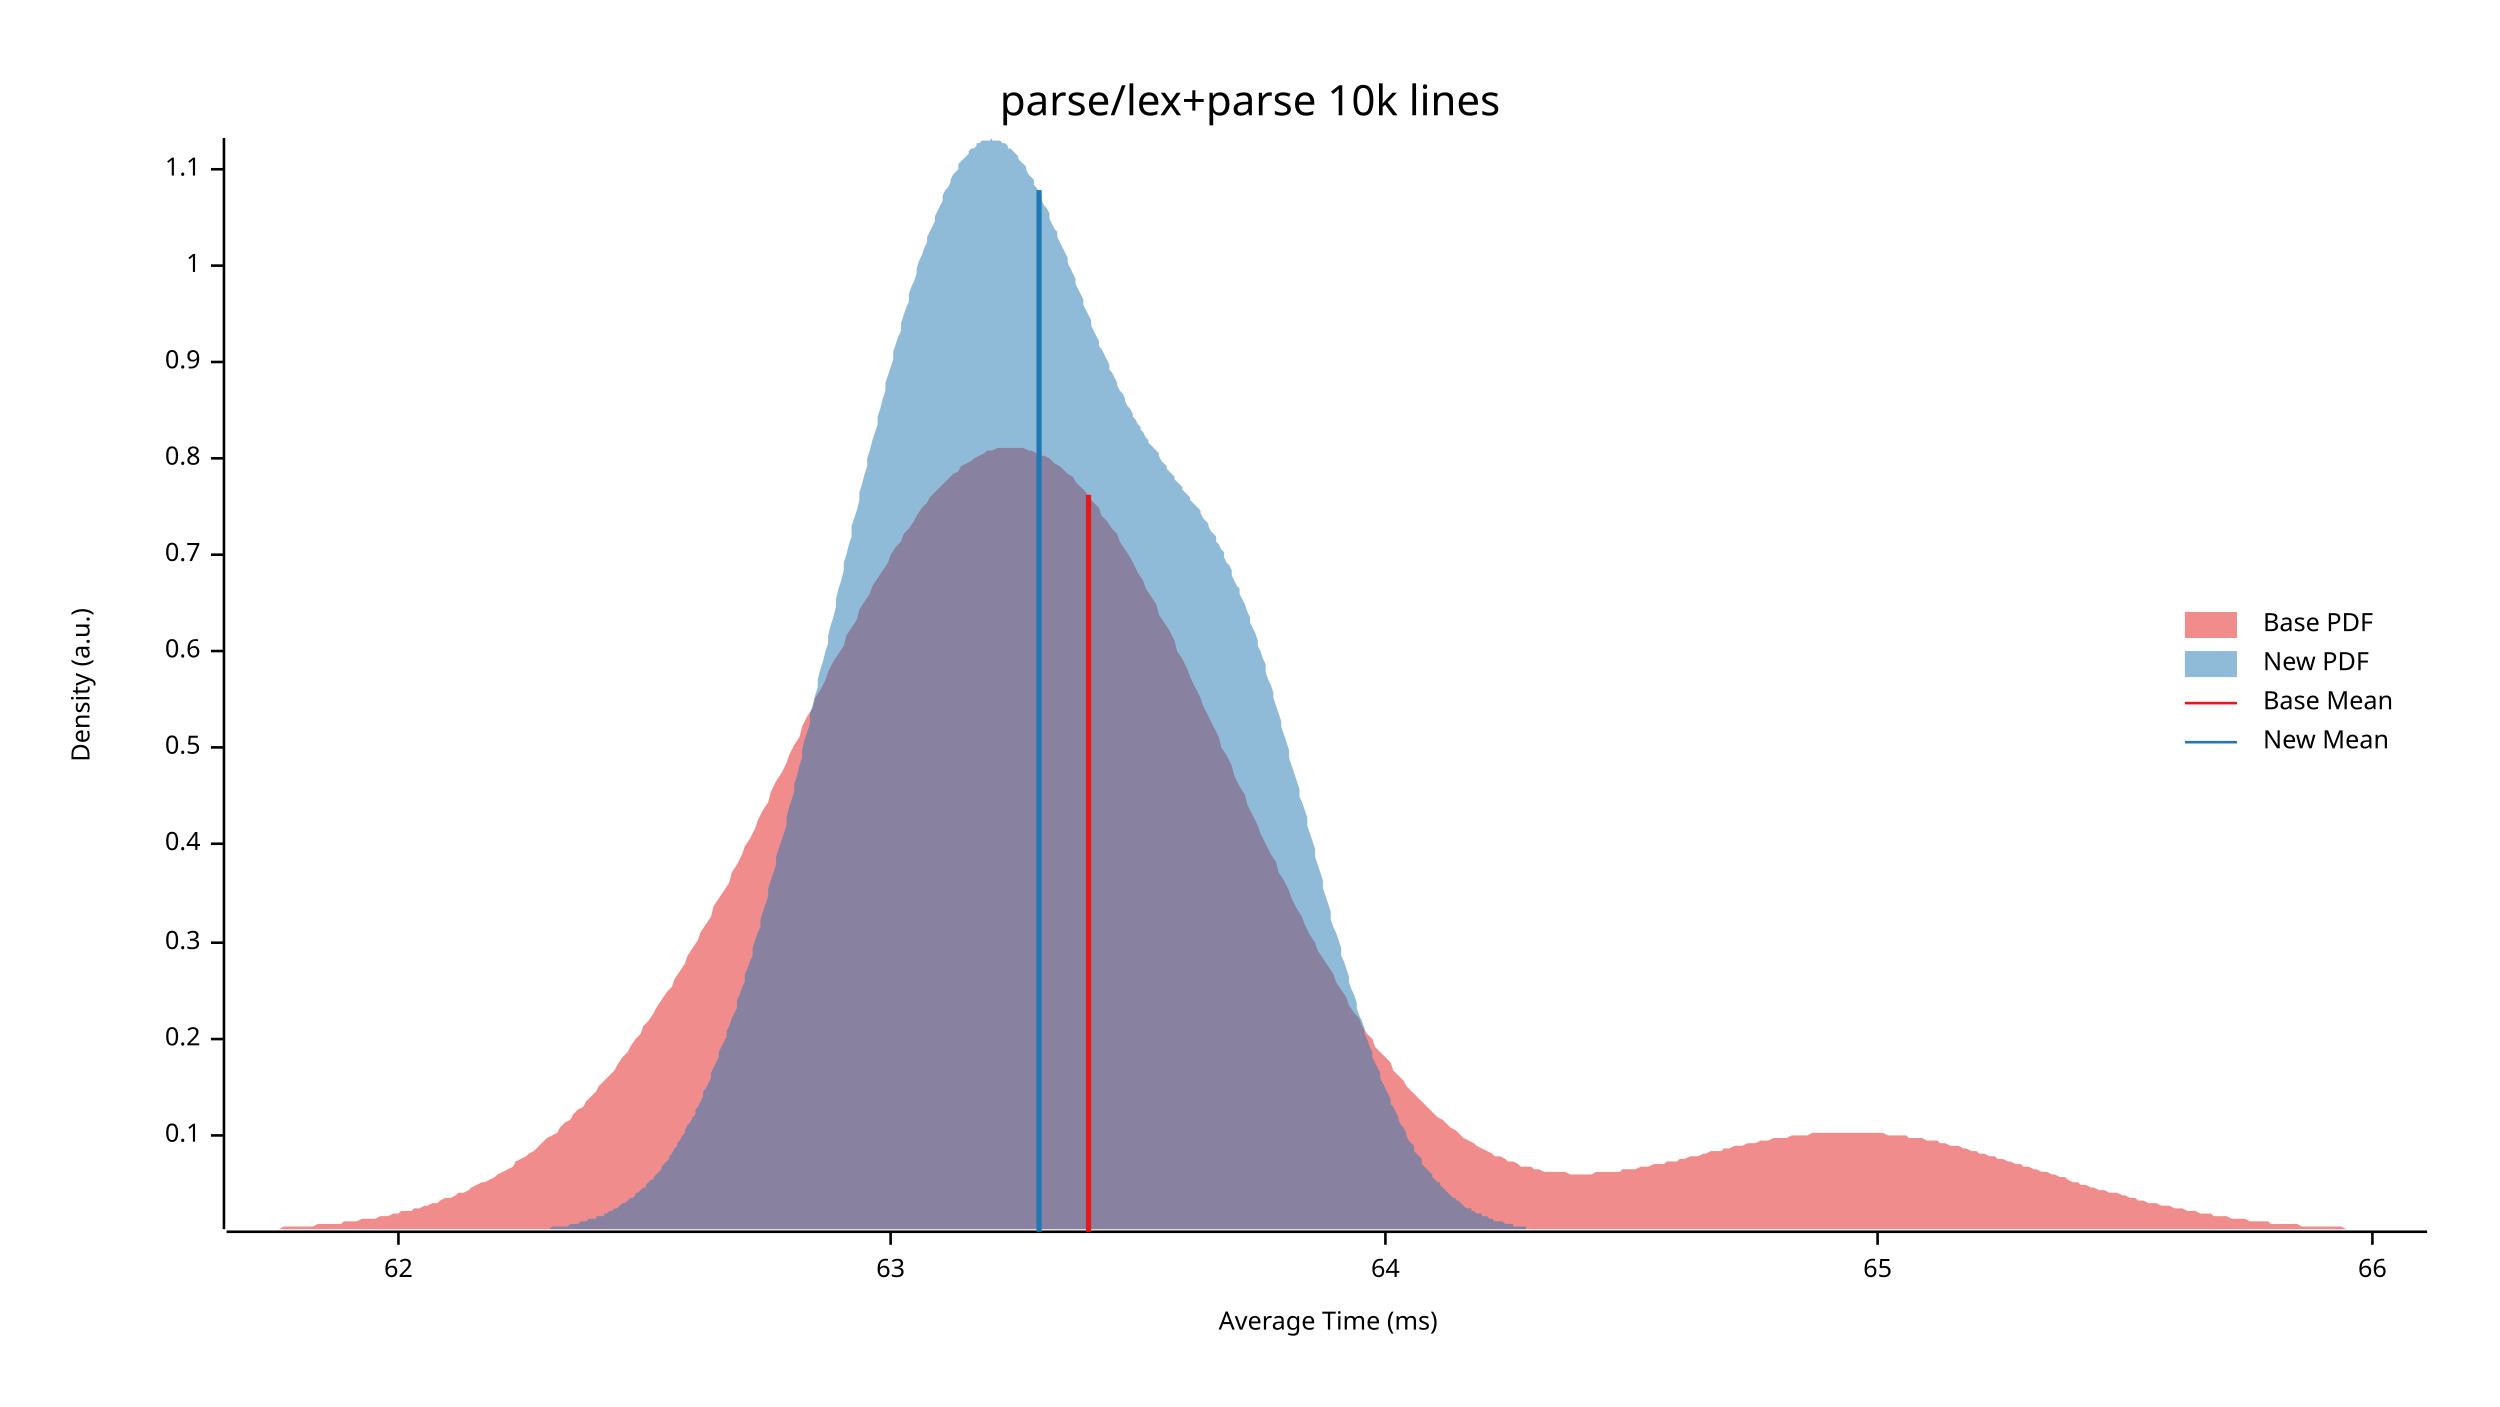
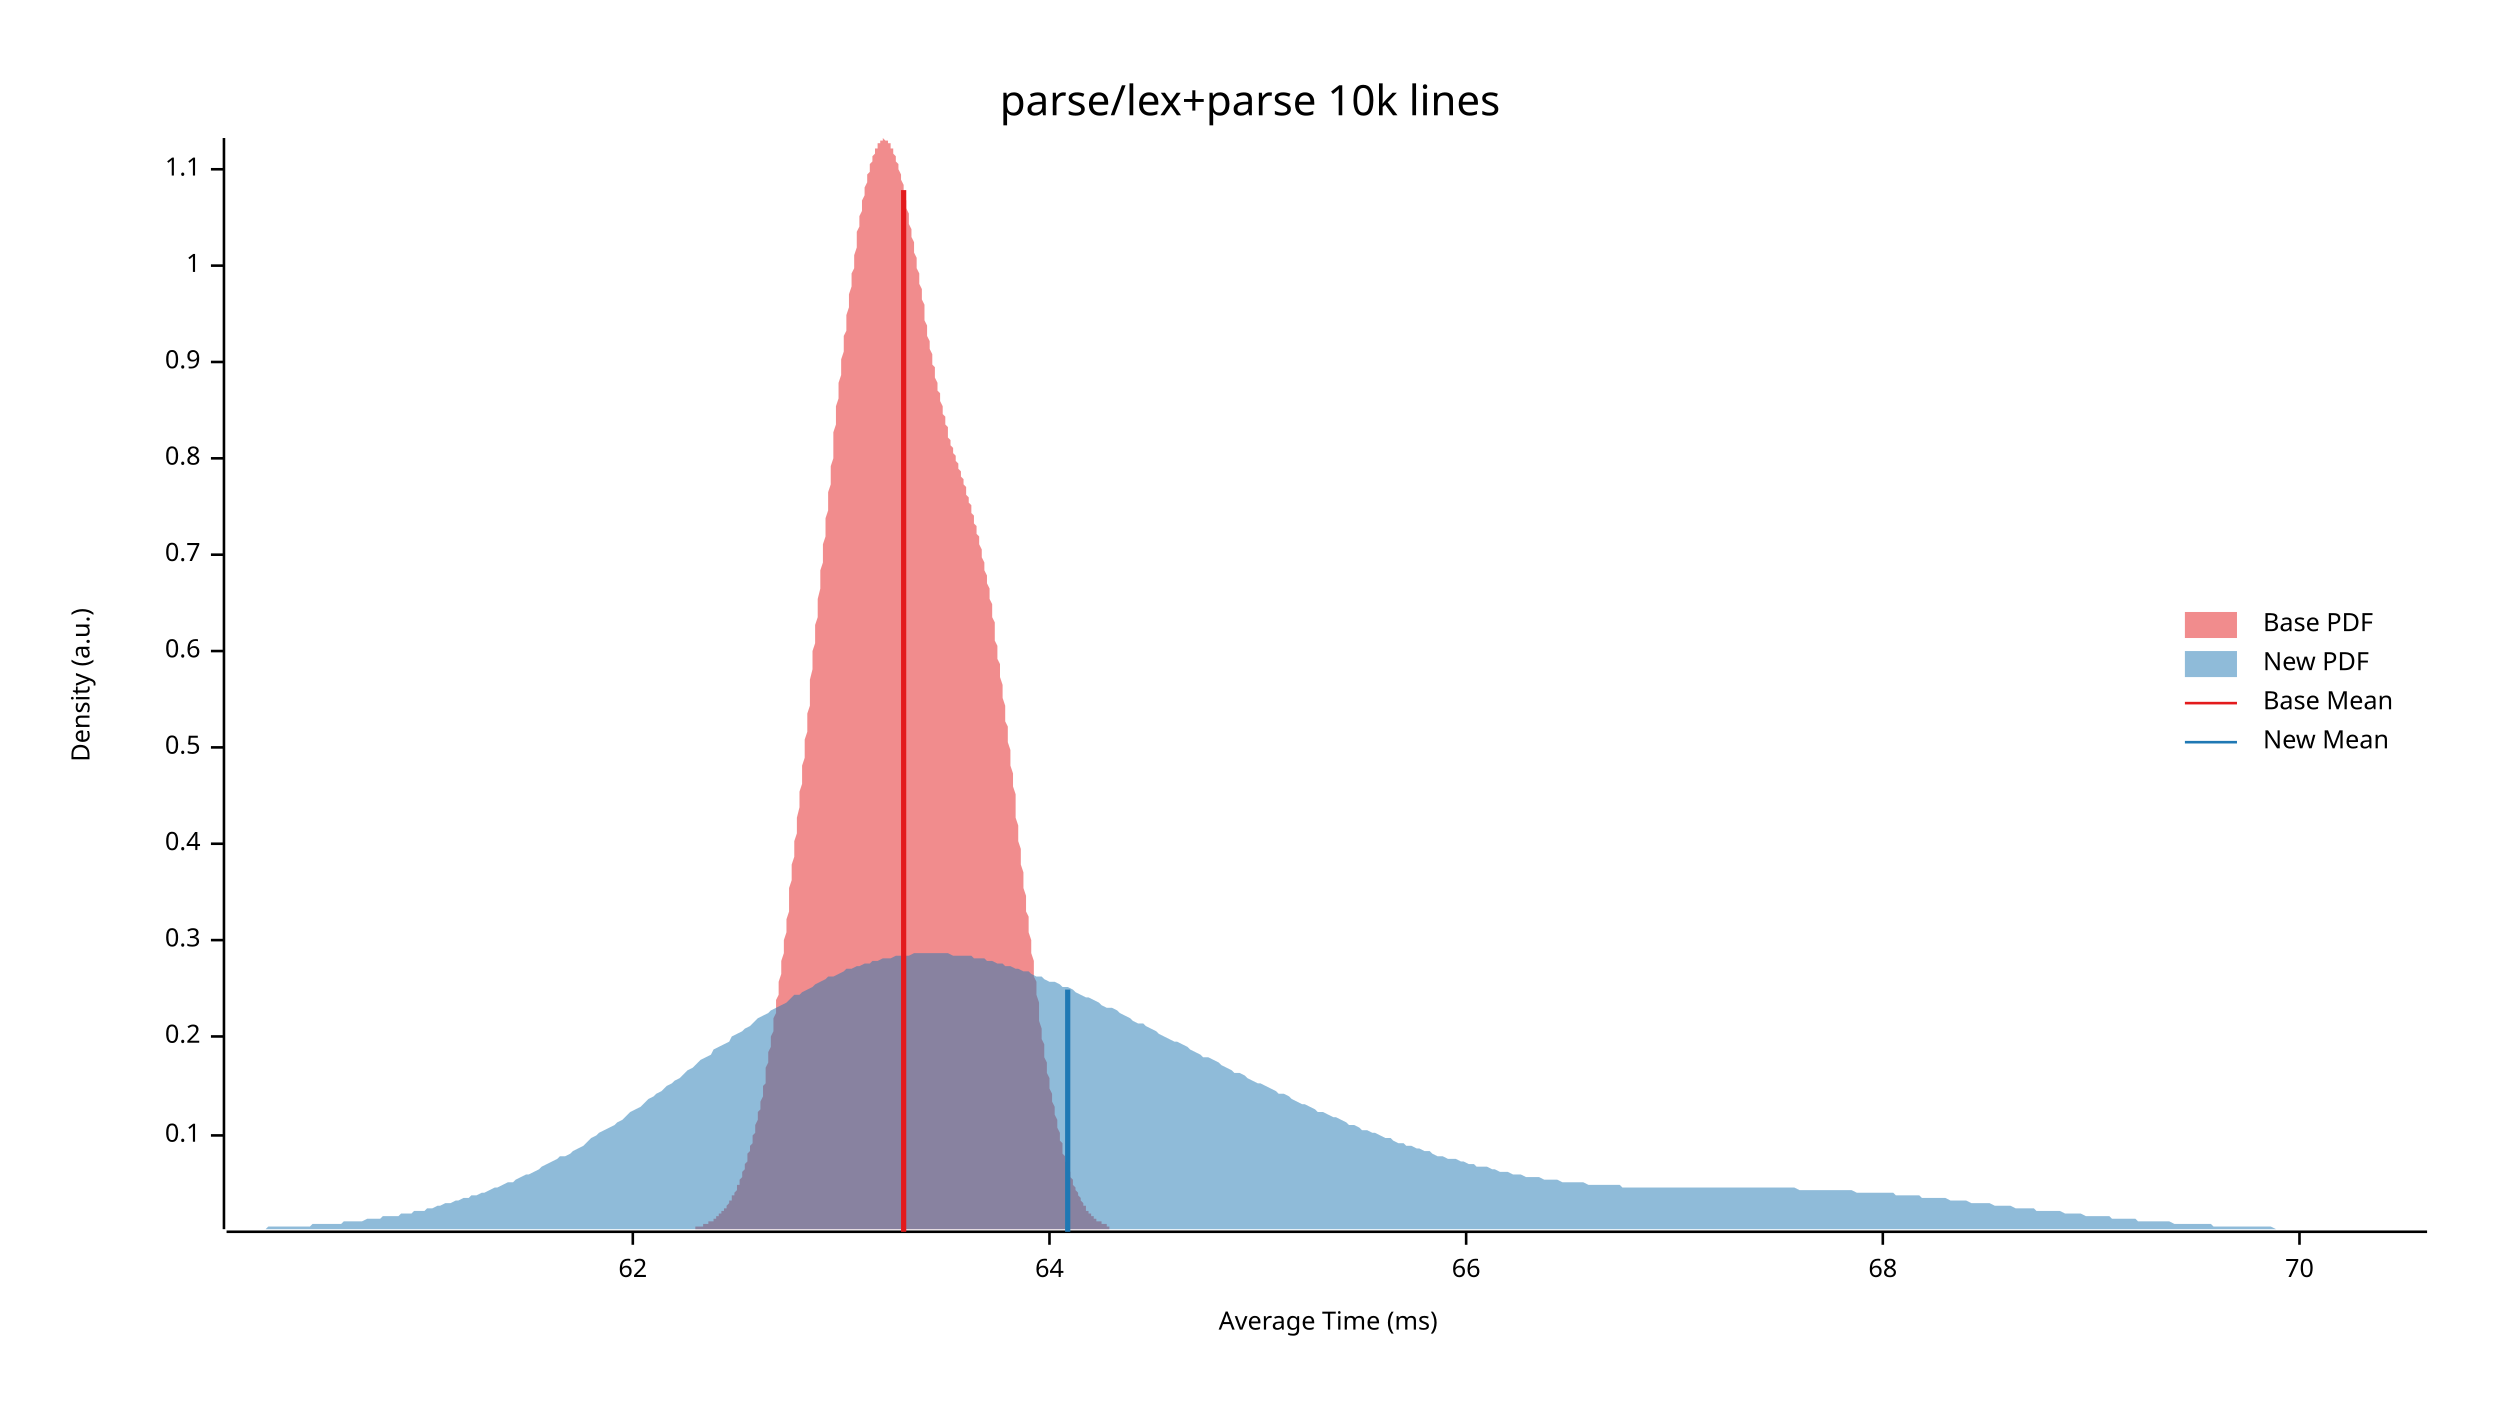
<svg xmlns="http://www.w3.org/2000/svg" width="960" height="540" viewBox="0 0 960 540">
  <text x="480" y="32" dy="0.76em" text-anchor="middle" font-family="sans-serif" font-size="16.129" opacity="1" fill="#000000">
parse/lex+parse 10k lines
</text>
  <text x="27" y="263" dy="0.76em" text-anchor="middle" font-family="sans-serif" font-size="9.677" opacity="1" fill="#000000" transform="rotate(270, 27, 263)">
Density (a.u.)
</text>
  <text x="510" y="513" dy="-0.5ex" text-anchor="middle" font-family="sans-serif" font-size="9.677" opacity="1" fill="#000000">
Average Time (ms)
</text>
  <polyline fill="none" opacity="1" stroke="#000000" stroke-width="1" points="86,53 86,472 " />
  <text x="77" y="436" dy="0.5ex" text-anchor="end" font-family="sans-serif" font-size="9.677" opacity="1" fill="#000000">
0.1
</text>
  <polyline fill="none" opacity="1" stroke="#000000" stroke-width="1" points="81,436 86,436 " />
-   <text x="77" y="399" dy="0.5ex" text-anchor="end" font-family="sans-serif" font-size="9.677" opacity="1" fill="#000000">
+   <text x="77" y="398" dy="0.5ex" text-anchor="end" font-family="sans-serif" font-size="9.677" opacity="1" fill="#000000">
0.2
</text>
-   <polyline fill="none" opacity="1" stroke="#000000" stroke-width="1" points="81,399 86,399 " />
-   <text x="77" y="362" dy="0.5ex" text-anchor="end" font-family="sans-serif" font-size="9.677" opacity="1" fill="#000000">
+   <polyline fill="none" opacity="1" stroke="#000000" stroke-width="1" points="81,398 86,398 " />
+   <text x="77" y="361" dy="0.5ex" text-anchor="end" font-family="sans-serif" font-size="9.677" opacity="1" fill="#000000">
0.3
</text>
-   <polyline fill="none" opacity="1" stroke="#000000" stroke-width="1" points="81,362 86,362 " />
+   <polyline fill="none" opacity="1" stroke="#000000" stroke-width="1" points="81,361 86,361 " />
  <text x="77" y="324" dy="0.5ex" text-anchor="end" font-family="sans-serif" font-size="9.677" opacity="1" fill="#000000">
0.4
</text>
  <polyline fill="none" opacity="1" stroke="#000000" stroke-width="1" points="81,324 86,324 " />
  <text x="77" y="287" dy="0.5ex" text-anchor="end" font-family="sans-serif" font-size="9.677" opacity="1" fill="#000000">
0.5
</text>
  <polyline fill="none" opacity="1" stroke="#000000" stroke-width="1" points="81,287 86,287 " />
  <text x="77" y="250" dy="0.5ex" text-anchor="end" font-family="sans-serif" font-size="9.677" opacity="1" fill="#000000">
0.6
</text>
  <polyline fill="none" opacity="1" stroke="#000000" stroke-width="1" points="81,250 86,250 " />
  <text x="77" y="213" dy="0.5ex" text-anchor="end" font-family="sans-serif" font-size="9.677" opacity="1" fill="#000000">
0.7
</text>
  <polyline fill="none" opacity="1" stroke="#000000" stroke-width="1" points="81,213 86,213 " />
  <text x="77" y="176" dy="0.5ex" text-anchor="end" font-family="sans-serif" font-size="9.677" opacity="1" fill="#000000">
0.8
</text>
  <polyline fill="none" opacity="1" stroke="#000000" stroke-width="1" points="81,176 86,176 " />
  <text x="77" y="139" dy="0.5ex" text-anchor="end" font-family="sans-serif" font-size="9.677" opacity="1" fill="#000000">
0.9
</text>
  <polyline fill="none" opacity="1" stroke="#000000" stroke-width="1" points="81,139 86,139 " />
  <text x="77" y="102" dy="0.5ex" text-anchor="end" font-family="sans-serif" font-size="9.677" opacity="1" fill="#000000">
1
</text>
  <polyline fill="none" opacity="1" stroke="#000000" stroke-width="1" points="81,102 86,102 " />
  <text x="77" y="65" dy="0.5ex" text-anchor="end" font-family="sans-serif" font-size="9.677" opacity="1" fill="#000000">
1.1
</text>
  <polyline fill="none" opacity="1" stroke="#000000" stroke-width="1" points="81,65 86,65 " />
  <polyline fill="none" opacity="1" stroke="#000000" stroke-width="1" points="87,473 932,473 " />
-   <text x="153" y="483" dy="0.76em" text-anchor="middle" font-family="sans-serif" font-size="9.677" opacity="1" fill="#000000">
+   <text x="243" y="483" dy="0.76em" text-anchor="middle" font-family="sans-serif" font-size="9.677" opacity="1" fill="#000000">
62
</text>
-   <polyline fill="none" opacity="1" stroke="#000000" stroke-width="1" points="153,473 153,478 " />
-   <text x="342" y="483" dy="0.76em" text-anchor="middle" font-family="sans-serif" font-size="9.677" opacity="1" fill="#000000">
- 63
- </text>
-   <polyline fill="none" opacity="1" stroke="#000000" stroke-width="1" points="342,473 342,478 " />
-   <text x="532" y="483" dy="0.76em" text-anchor="middle" font-family="sans-serif" font-size="9.677" opacity="1" fill="#000000">
+   <polyline fill="none" opacity="1" stroke="#000000" stroke-width="1" points="243,473 243,478 " />
+   <text x="403" y="483" dy="0.76em" text-anchor="middle" font-family="sans-serif" font-size="9.677" opacity="1" fill="#000000">
64
</text>
-   <polyline fill="none" opacity="1" stroke="#000000" stroke-width="1" points="532,473 532,478 " />
-   <text x="721" y="483" dy="0.76em" text-anchor="middle" font-family="sans-serif" font-size="9.677" opacity="1" fill="#000000">
- 65
- </text>
-   <polyline fill="none" opacity="1" stroke="#000000" stroke-width="1" points="721,473 721,478 " />
-   <text x="911" y="483" dy="0.76em" text-anchor="middle" font-family="sans-serif" font-size="9.677" opacity="1" fill="#000000">
+   <polyline fill="none" opacity="1" stroke="#000000" stroke-width="1" points="403,473 403,478 " />
+   <text x="563" y="483" dy="0.76em" text-anchor="middle" font-family="sans-serif" font-size="9.677" opacity="1" fill="#000000">
66
</text>
-   <polyline fill="none" opacity="1" stroke="#000000" stroke-width="1" points="911,473 911,478 " />
-   <polygon opacity="0.5" fill="#E31A1C" points="87,472 88,472 90,472 92,472 93,472 95,472 97,472 98,472 100,472 102,472 103,472 105,472 107,472 109,471 110,471 112,471 114,471 115,471 117,471 119,471 120,471 122,470 124,470 125,470 127,470 129,470 131,470 132,469 134,469 136,469 137,469 139,468 141,468 142,468 144,468 146,467 147,467 149,467 151,466 153,466 154,465 156,465 158,465 159,464 161,464 163,463 164,463 166,462 168,462 169,461 171,460 173,460 175,459 176,458 178,458 180,457 181,456 183,455 185,454 186,454 188,453 190,452 191,451 193,450 195,449 197,448 198,446 200,445 202,444 203,443 205,442 207,440 208,439 210,437 212,436 214,435 215,433 217,431 219,430 220,428 222,426 224,425 225,423 227,421 229,419 230,417 232,415 234,413 236,411 237,409 239,406 241,404 242,402 244,399 246,397 247,394 249,392 251,389 252,387 254,384 256,381 258,379 259,376 261,373 263,370 264,367 266,364 268,361 269,358 271,355 273,352 274,348 276,345 278,342 280,339 281,335 283,332 285,328 286,325 288,322 290,318 291,315 293,311 295,308 296,304 298,300 300,297 302,293 303,290 305,286 307,283 308,279 310,275 312,272 313,268 315,265 317,261 318,258 320,254 322,251 324,248 325,244 327,241 329,238 330,234 332,231 334,228 335,225 337,222 339,219 341,216 342,213 344,210 346,208 347,205 349,203 351,200 352,198 354,195 356,193 357,191 359,189 361,187 363,185 364,184 366,182 368,181 369,179 371,178 373,177 374,176 376,175 378,174 379,173 381,173 383,172 385,172 386,172 388,172 390,172 391,172 393,172 395,173 396,173 398,174 400,175 401,175 403,176 405,178 407,179 408,180 410,182 412,183 413,185 415,187 417,189 418,191 420,193 422,195 423,198 425,200 427,203 429,205 430,208 432,211 434,214 435,216 437,220 439,223 440,226 442,229 444,232 445,236 447,239 449,242 451,246 452,250 454,253 456,257 457,260 459,264 461,268 462,271 464,275 466,279 468,283 469,287 471,290 473,294 474,298 476,302 478,305 479,309 481,313 483,317 484,320 486,324 488,328 490,331 491,335 493,338 495,342 496,345 498,349 500,352 501,355 503,359 505,362 506,365 508,368 510,371 512,374 513,377 515,380 517,383 518,386 520,389 522,391 523,394 525,397 527,399 528,402 530,404 532,406 534,408 535,411 537,413 539,415 540,417 542,419 544,421 545,422 547,424 549,426 550,427 552,429 554,430 556,432 557,433 559,434 561,436 562,437 564,438 566,439 567,440 569,441 571,442 573,443 574,444 576,444 578,445 579,446 581,446 583,447 584,448 586,448 588,448 589,449 591,449 593,450 595,450 596,450 598,450 600,450 601,450 603,451 605,451 606,451 608,451 610,451 611,451 613,450 615,450 617,450 618,450 620,450 622,450 623,449 625,449 627,449 628,449 630,448 632,448 633,448 635,447 637,447 639,447 640,446 642,446 644,446 645,445 647,445 649,444 650,444 652,444 654,443 655,443 657,442 659,442 661,442 662,441 664,441 666,440 667,440 669,440 671,439 672,439 674,439 676,438 677,438 679,438 681,437 683,437 684,437 686,437 688,436 689,436 691,436 693,436 694,436 696,435 698,435 700,435 701,435 703,435 705,435 706,435 708,435 710,435 711,435 713,435 715,435 716,435 718,435 720,435 722,435 723,435 725,436 727,436 728,436 730,436 732,436 733,437 735,437 737,437 738,437 740,438 742,438 744,438 745,439 747,439 749,440 750,440 752,440 754,441 755,441 757,442 759,442 760,443 762,443 764,444 766,444 767,445 769,445 771,446 772,446 774,447 776,447 777,448 779,448 781,449 782,449 784,450 786,450 788,451 789,451 791,452 793,452 794,453 796,454 798,454 799,455 801,455 803,456 804,456 806,457 808,457 810,458 811,458 813,458 815,459 816,459 818,460 820,460 821,461 823,461 825,462 827,462 828,462 830,463 832,463 833,463 835,464 837,464 838,464 840,465 842,465 843,465 845,466 847,466 849,466 850,467 852,467 854,467 855,467 857,468 859,468 860,468 862,468 864,469 865,469 867,469 869,469 871,469 872,470 874,470 876,470 877,470 879,470 881,470 882,470 884,471 886,471 887,471 889,471 891,471 893,471 894,471 896,471 898,471 899,471 901,472 903,472 904,472 906,472 908,472 909,472 911,472 913,472 915,472 916,472 918,472 920,472 921,472 923,472 925,472 926,472 928,472 930,472 932,472 932,472 87,472 " />
-   <polygon opacity="0.5" fill="#1F78B4" points="206,472 207,472 208,472 209,472 209,472 210,472 211,472 212,471 213,471 213,471 214,471 215,471 216,471 216,471 217,471 218,471 219,470 219,470 220,470 221,470 222,470 222,470 223,469 224,469 225,469 225,469 226,468 227,468 228,468 229,468 229,467 230,467 231,467 232,467 232,466 233,466 234,465 235,465 235,465 236,464 237,464 238,463 238,463 239,462 240,462 241,461 241,461 242,460 243,460 244,459 244,458 245,458 246,457 247,456 248,456 248,455 249,454 250,453 251,453 251,452 252,451 253,450 254,449 254,448 255,447 256,446 257,445 257,444 258,443 259,441 260,440 260,439 261,438 262,436 263,435 263,434 264,432 265,431 266,429 267,428 267,426 268,425 269,423 270,421 270,419 271,418 272,416 273,414 273,412 274,410 275,408 276,406 276,404 277,402 278,400 279,398 279,396 280,394 281,391 282,389 283,387 283,384 284,382 285,379 286,377 286,374 287,372 288,369 289,367 289,364 290,361 291,358 292,356 292,353 293,350 294,347 295,344 295,341 296,338 297,335 298,332 298,329 299,326 300,323 301,320 302,317 302,314 303,310 304,307 305,304 305,301 306,298 307,294 308,291 308,288 309,284 310,281 311,278 311,274 312,271 313,267 314,264 314,261 315,257 316,254 317,250 318,247 318,244 319,240 320,237 321,233 321,230 322,226 323,223 324,219 324,216 325,213 326,209 327,206 327,202 328,199 329,196 330,192 330,189 331,186 332,182 333,179 333,176 334,173 335,169 336,166 337,163 337,160 338,157 339,153 340,150 340,147 341,144 342,141 343,138 343,135 344,132 345,129 346,127 346,124 347,121 348,118 349,116 349,113 350,110 351,108 352,105 352,103 353,100 354,98 355,95 356,93 356,91 357,89 358,87 359,85 359,83 360,81 361,79 362,77 362,75 363,73 364,72 365,70 365,69 366,67 367,66 368,65 368,63 369,62 370,61 371,60 372,59 372,58 373,57 374,57 375,56 375,55 376,55 377,54 378,54 378,54 379,54 380,54 381,53 381,54 382,54 383,54 384,54 384,54 385,55 386,55 387,56 387,57 388,57 389,58 390,59 391,60 391,61 392,62 393,63 394,64 394,65 395,67 396,68 397,69 397,71 398,72 399,74 400,75 400,77 401,79 402,80 403,82 403,84 404,86 405,88 406,89 406,91 407,93 408,95 409,97 410,99 410,101 411,103 412,105 413,107 413,109 414,111 415,113 416,115 416,117 417,119 418,121 419,123 419,125 420,127 421,129 422,131 422,133 423,134 424,136 425,138 426,140 426,142 427,143 428,145 429,147 429,148 430,150 431,151 432,153 432,154 433,156 434,157 435,159 435,160 436,161 437,163 438,164 438,165 439,166 440,168 441,169 441,170 442,171 443,172 444,173 445,174 445,175 446,177 447,178 448,179 448,180 449,181 450,182 451,183 451,184 452,185 453,186 454,187 454,188 455,189 456,190 457,191 457,192 458,193 459,194 460,195 461,196 461,197 462,199 463,200 464,201 464,202 465,204 466,205 467,206 467,208 468,209 469,211 470,212 470,214 471,216 472,217 473,219 473,221 474,223 475,225 476,226 476,228 477,230 478,232 479,235 480,237 480,239 481,241 482,243 483,246 483,248 484,250 485,253 486,255 486,258 487,261 488,263 489,266 489,268 490,271 491,274 492,277 492,279 493,282 494,285 495,288 495,291 496,294 497,297 498,300 499,303 499,306 500,308 501,311 502,314 502,317 503,320 504,323 505,326 505,329 506,332 507,335 508,338 508,341 509,344 510,347 511,350 511,353 512,356 513,358 514,361 515,364 515,367 516,369 517,372 518,375 518,377 519,380 520,382 521,385 521,387 522,390 523,392 524,395 524,397 525,399 526,402 527,404 527,406 528,408 529,410 530,412 530,414 531,416 532,418 533,420 534,422 534,424 535,425 536,427 537,429 537,430 538,432 539,433 540,435 540,436 541,438 542,439 543,440 543,442 544,443 545,444 546,445 546,447 547,448 548,449 549,450 550,451 550,452 551,453 552,454 553,454 553,455 554,456 555,457 556,458 556,458 557,459 558,460 559,460 559,461 560,461 561,462 562,463 562,463 563,464 564,464 565,464 565,465 566,465 567,466 568,466 569,466 569,467 570,467 571,467 572,468 572,468 573,468 574,469 575,469 575,469 576,469 577,469 578,470 578,470 579,470 580,470 581,470 581,471 582,471 583,471 584,471 584,471 585,471 586,471 586,472 206,472 " />
-   <polyline fill="none" opacity="1" stroke="#E31A1C" stroke-width="2" points="418,473 418,190 " />
-   <polyline fill="none" opacity="1" stroke="#1F78B4" stroke-width="2" points="399,473 399,73 " />
+   <polyline fill="none" opacity="1" stroke="#000000" stroke-width="1" points="563,473 563,478 " />
+   <text x="723" y="483" dy="0.76em" text-anchor="middle" font-family="sans-serif" font-size="9.677" opacity="1" fill="#000000">
+ 68
+ </text>
+   <polyline fill="none" opacity="1" stroke="#000000" stroke-width="1" points="723,473 723,478 " />
+   <text x="883" y="483" dy="0.76em" text-anchor="middle" font-family="sans-serif" font-size="9.677" opacity="1" fill="#000000">
+ 70
+ </text>
+   <polyline fill="none" opacity="1" stroke="#000000" stroke-width="1" points="883,473 883,478 " />
+   <polygon opacity="0.5" fill="#E31A1C" points="266,472 266,472 267,472 267,471 267,471 267,471 268,471 268,471 268,471 269,471 269,471 269,471 270,471 270,471 270,470 271,470 271,470 271,470 272,470 272,470 272,469 273,469 273,469 273,469 274,469 274,468 274,468 275,468 275,468 275,467 276,467 276,467 276,467 276,466 277,466 277,466 277,465 278,465 278,464 278,464 279,464 279,463 279,463 280,462 280,462 280,461 281,461 281,460 281,459 282,459 282,458 282,458 283,457 283,456 283,455 284,455 284,454 284,453 285,452 285,451 285,451 285,450 286,449 286,448 286,447 287,446 287,445 287,443 288,442 288,441 288,440 289,439 289,437 289,436 290,435 290,433 290,432 291,430 291,429 291,427 292,426 292,424 292,423 293,421 293,419 293,417 294,416 294,414 294,412 294,410 295,408 295,406 295,404 296,402 296,400 296,398 297,396 297,393 297,391 298,389 298,386 298,384 299,382 299,379 299,377 300,374 300,372 300,369 301,366 301,364 301,361 302,358 302,355 302,353 303,350 303,347 303,344 303,341 304,338 304,335 304,332 305,329 305,326 305,323 306,320 306,317 306,314 307,310 307,307 307,304 308,301 308,297 308,294 309,291 309,287 309,284 310,281 310,277 310,274 311,271 311,267 311,264 311,261 312,257 312,254 312,250 313,247 313,243 313,240 314,237 314,233 314,230 315,226 315,223 315,219 316,216 316,213 316,209 317,206 317,202 317,199 318,196 318,192 318,189 319,186 319,182 319,179 320,176 320,172 320,169 320,166 321,163 321,160 321,156 322,153 322,150 322,147 323,144 323,141 323,138 324,135 324,132 324,129 325,127 325,124 325,121 326,118 326,115 326,113 327,110 327,108 327,105 328,103 328,100 328,98 329,95 329,93 329,91 329,89 330,87 330,85 330,83 331,81 331,79 331,77 332,75 332,73 332,72 333,70 333,69 333,67 334,66 334,65 334,63 335,62 335,61 335,60 336,59 336,58 336,57 337,57 337,56 337,55 338,55 338,54 338,54 338,54 339,54 339,54 339,53 340,54 340,54 340,54 341,54 341,54 341,55 342,55 342,56 342,57 343,57 343,58 343,59 344,60 344,61 344,62 345,63 345,64 345,65 346,67 346,68 346,69 347,71 347,72 347,74 347,75 348,77 348,79 348,80 349,82 349,84 349,86 350,88 350,89 350,91 351,93 351,95 351,97 352,99 352,101 352,103 353,105 353,107 353,109 354,111 354,113 354,115 355,117 355,119 355,121 355,123 356,125 356,127 356,129 357,131 357,133 357,134 358,136 358,138 358,140 359,141 359,143 359,145 360,147 360,148 360,150 361,151 361,153 361,154 362,156 362,157 362,159 363,160 363,161 363,163 364,164 364,165 364,166 364,168 365,169 365,170 365,171 366,172 366,173 366,174 367,175 367,176 367,177 368,178 368,179 368,180 369,181 369,182 369,183 370,184 370,185 370,186 371,187 371,189 371,190 372,191 372,192 372,193 373,194 373,195 373,196 373,197 374,198 374,200 374,201 375,202 375,204 375,205 376,206 376,208 376,209 377,211 377,212 377,214 378,216 378,217 378,219 379,221 379,223 379,224 380,226 380,228 380,230 381,232 381,234 381,237 382,239 382,241 382,243 382,246 383,248 383,250 383,253 384,255 384,258 384,260 385,263 385,266 385,268 386,271 386,274 386,277 387,279 387,282 387,285 388,288 388,291 388,294 389,297 389,299 389,302 390,305 390,308 390,311 390,314 391,317 391,320 391,323 392,326 392,329 392,332 393,335 393,338 393,341 394,344 394,347 394,350 395,352 395,355 395,358 396,361 396,364 396,366 397,369 397,372 397,375 398,377 398,380 398,382 399,385 399,387 399,390 399,392 400,395 400,397 400,399 401,401 401,404 401,406 402,408 402,410 402,412 403,414 403,416 403,418 404,420 404,422 404,423 405,425 405,427 405,428 406,430 406,432 406,433 407,435 407,436 407,438 408,439 408,440 408,442 408,443 409,444 409,445 409,446 410,447 410,448 410,449 411,450 411,451 411,452 412,453 412,454 412,455 413,456 413,457 413,457 414,458 414,459 414,459 415,460 415,461 415,461 416,462 416,462 416,463 417,463 417,464 417,464 417,465 418,465 418,465 418,466 419,466 419,467 419,467 420,467 420,467 420,468 421,468 421,468 421,469 422,469 422,469 422,469 423,469 423,470 423,470 424,470 424,470 424,470 425,470 425,471 425,471 426,471 426,471 426,471 426,472 266,472 " />
+   <polygon opacity="0.5" fill="#1F78B4" points="87,472 88,472 90,472 92,472 93,472 95,472 97,472 98,472 100,472 102,472 103,471 105,471 107,471 109,471 110,471 112,471 114,471 115,471 117,471 119,471 120,470 122,470 124,470 125,470 127,470 129,470 131,470 132,469 134,469 136,469 137,469 139,469 141,468 142,468 144,468 146,468 147,467 149,467 151,467 153,467 154,466 156,466 158,466 159,465 161,465 163,465 164,464 166,464 168,463 169,463 171,462 173,462 175,461 176,461 178,460 180,460 181,459 183,459 185,458 186,458 188,457 190,456 191,456 193,455 195,454 197,454 198,453 200,452 202,451 203,451 205,450 207,449 208,448 210,447 212,446 214,445 215,444 217,444 219,443 220,442 222,441 224,440 225,439 227,437 229,436 230,435 232,434 234,433 236,432 237,431 239,430 241,428 242,427 244,426 246,425 247,424 249,422 251,421 252,420 254,419 256,417 258,416 259,415 261,414 263,412 264,411 266,410 268,408 269,407 271,406 273,405 274,403 276,402 278,401 280,400 281,398 283,397 285,396 286,395 288,394 290,392 291,391 293,390 295,389 296,388 298,387 300,386 302,385 303,384 305,382 307,382 308,381 310,380 312,379 313,378 315,377 317,376 318,375 320,375 322,374 324,373 325,372 327,372 329,371 330,371 332,370 334,370 335,369 337,369 339,368 341,368 342,368 344,367 346,367 347,367 349,367 351,366 352,366 354,366 356,366 357,366 359,366 361,366 363,366 364,366 366,367 368,367 369,367 371,367 373,367 374,368 376,368 378,368 379,369 381,369 383,370 385,370 386,371 388,371 390,372 391,372 393,373 395,373 396,374 398,375 400,375 401,376 403,377 405,377 407,378 408,379 410,379 412,380 413,381 415,382 417,383 418,383 420,384 422,385 423,386 425,387 427,387 429,388 430,389 432,390 434,391 435,392 437,393 439,393 440,394 442,395 444,396 445,397 447,398 449,399 451,400 452,400 454,401 456,402 457,403 459,404 461,405 462,406 464,406 466,407 468,408 469,409 471,410 473,411 474,412 476,412 478,413 479,414 481,415 483,416 484,416 486,417 488,418 490,419 491,420 493,420 495,421 496,422 498,423 500,424 501,424 503,425 505,426 506,427 508,427 510,428 512,429 513,429 515,430 517,431 518,432 520,432 522,433 523,434 525,434 527,435 528,435 530,436 532,437 534,437 535,438 537,439 539,439 540,440 542,440 544,441 545,441 547,442 549,442 550,443 552,444 554,444 556,445 557,445 559,445 561,446 562,446 564,447 566,447 567,448 569,448 571,448 573,449 574,449 576,450 578,450 579,450 581,451 583,451 584,451 586,452 588,452 589,452 591,452 593,453 595,453 596,453 598,453 600,454 601,454 603,454 605,454 606,454 608,454 610,455 611,455 613,455 615,455 617,455 618,455 620,455 622,455 623,456 625,456 627,456 628,456 630,456 632,456 633,456 635,456 637,456 639,456 640,456 642,456 644,456 645,456 647,456 649,456 650,456 652,456 654,456 655,456 657,456 659,456 661,456 662,456 664,456 666,456 667,456 669,456 671,456 672,456 674,456 676,456 677,456 679,456 681,456 683,456 684,456 686,456 688,456 689,456 691,457 693,457 694,457 696,457 698,457 700,457 701,457 703,457 705,457 706,457 708,457 710,457 711,457 713,458 715,458 716,458 718,458 720,458 722,458 723,458 725,458 727,458 728,459 730,459 732,459 733,459 735,459 737,459 738,460 740,460 742,460 744,460 745,460 747,460 749,461 750,461 752,461 754,461 755,461 757,462 759,462 760,462 762,462 764,462 766,463 767,463 769,463 771,463 772,463 774,464 776,464 777,464 779,464 781,464 782,465 784,465 786,465 788,465 789,465 791,465 793,466 794,466 796,466 798,466 799,466 801,467 803,467 804,467 806,467 808,467 810,467 811,468 813,468 815,468 816,468 818,468 820,468 821,469 823,469 825,469 827,469 828,469 830,469 832,469 833,469 835,470 837,470 838,470 840,470 842,470 843,470 845,470 847,470 849,470 850,471 852,471 854,471 855,471 857,471 859,471 860,471 862,471 864,471 865,471 867,471 869,471 871,471 872,471 874,472 876,472 877,472 879,472 881,472 882,472 884,472 886,472 887,472 889,472 891,472 893,472 894,472 896,472 898,472 899,472 901,472 903,472 904,472 906,472 908,472 909,472 911,472 913,472 915,472 916,472 918,472 920,472 921,472 923,472 925,472 926,472 928,472 930,472 932,472 932,472 87,472 " />
+   <polyline fill="none" opacity="1" stroke="#E31A1C" stroke-width="2" points="347,473 347,73 " />
+   <polyline fill="none" opacity="1" stroke="#1F78B4" stroke-width="2" points="410,473 410,380 " />
  <text x="869" y="235" dy="0.76em" text-anchor="start" font-family="sans-serif" font-size="9.677" opacity="1" fill="#000000">
Base PDF
</text>
  <text x="869" y="250" dy="0.76em" text-anchor="start" font-family="sans-serif" font-size="9.677" opacity="1" fill="#000000">
New PDF
</text>
  <text x="869" y="265" dy="0.76em" text-anchor="start" font-family="sans-serif" font-size="9.677" opacity="1" fill="#000000">
Base Mean
</text>
  <text x="869" y="280" dy="0.76em" text-anchor="start" font-family="sans-serif" font-size="9.677" opacity="1" fill="#000000">
New Mean
</text>
  <rect x="839" y="235" width="20" height="10" opacity="0.5" fill="#E31A1C" stroke="none" />
  <rect x="839" y="250" width="20" height="10" opacity="0.5" fill="#1F78B4" stroke="none" />
  <polyline fill="none" opacity="1" stroke="#E31A1C" stroke-width="1" points="839,270 859,270 " />
  <polyline fill="none" opacity="1" stroke="#1F78B4" stroke-width="1" points="839,285 859,285 " />
</svg>
